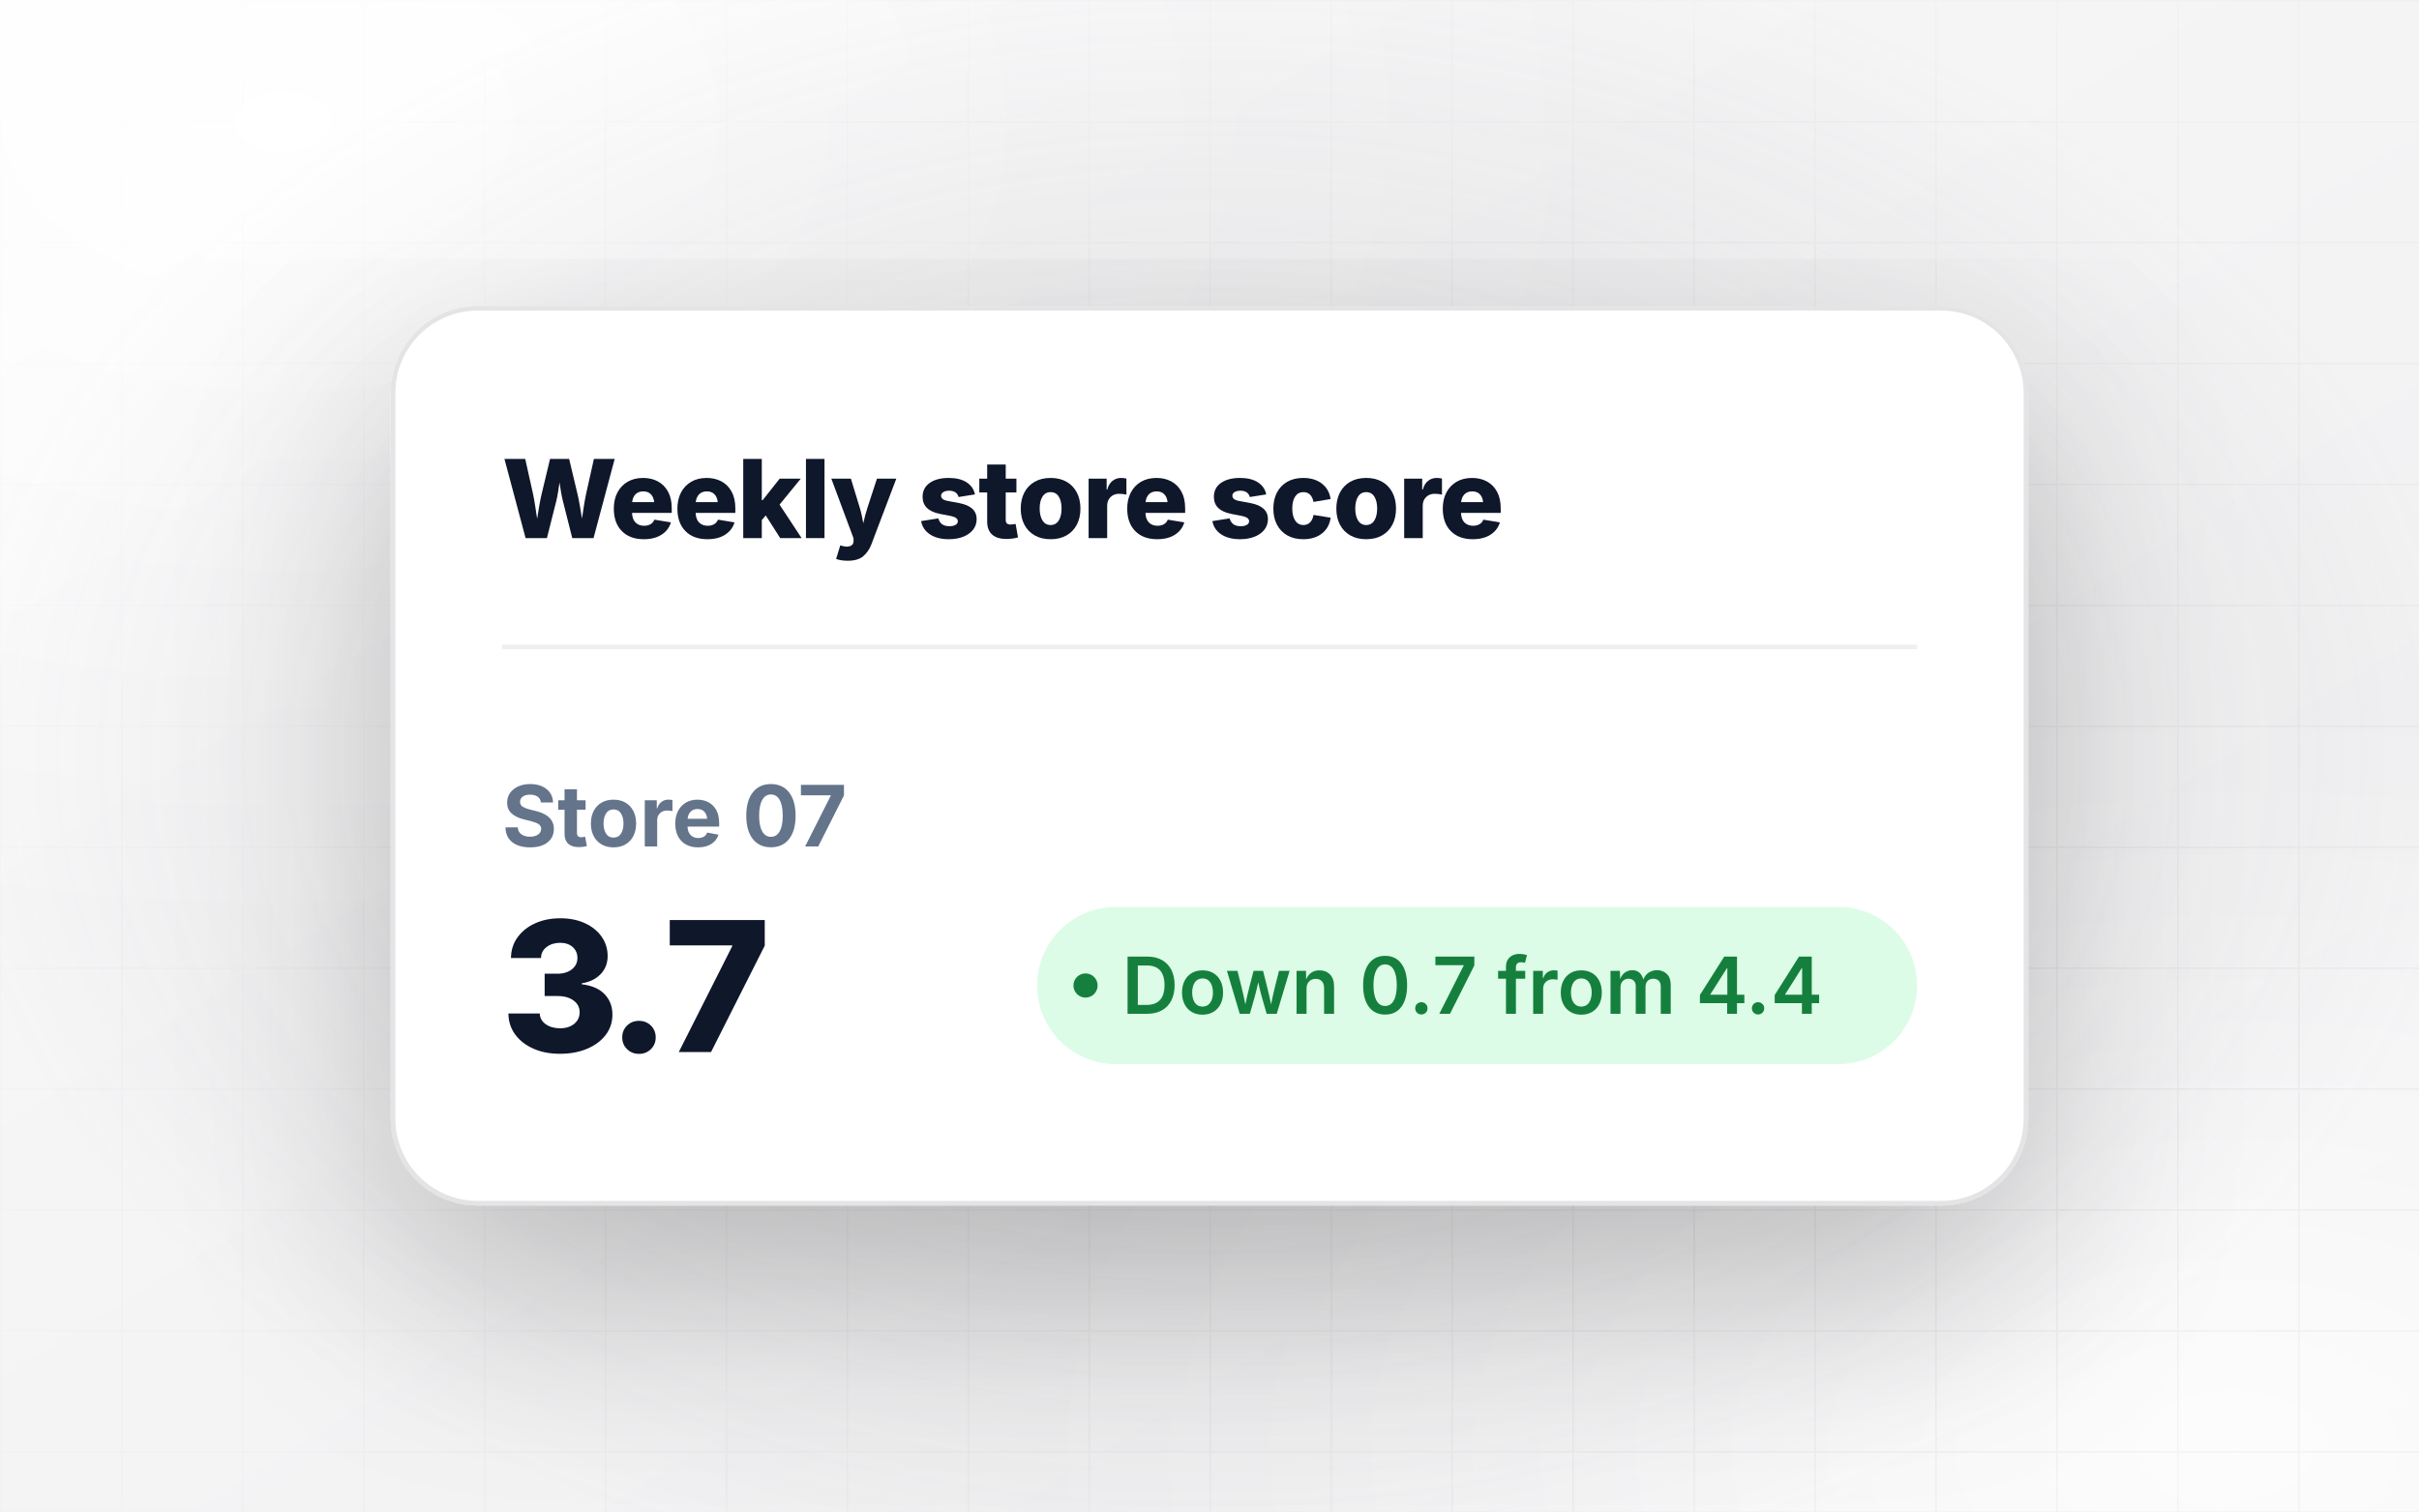
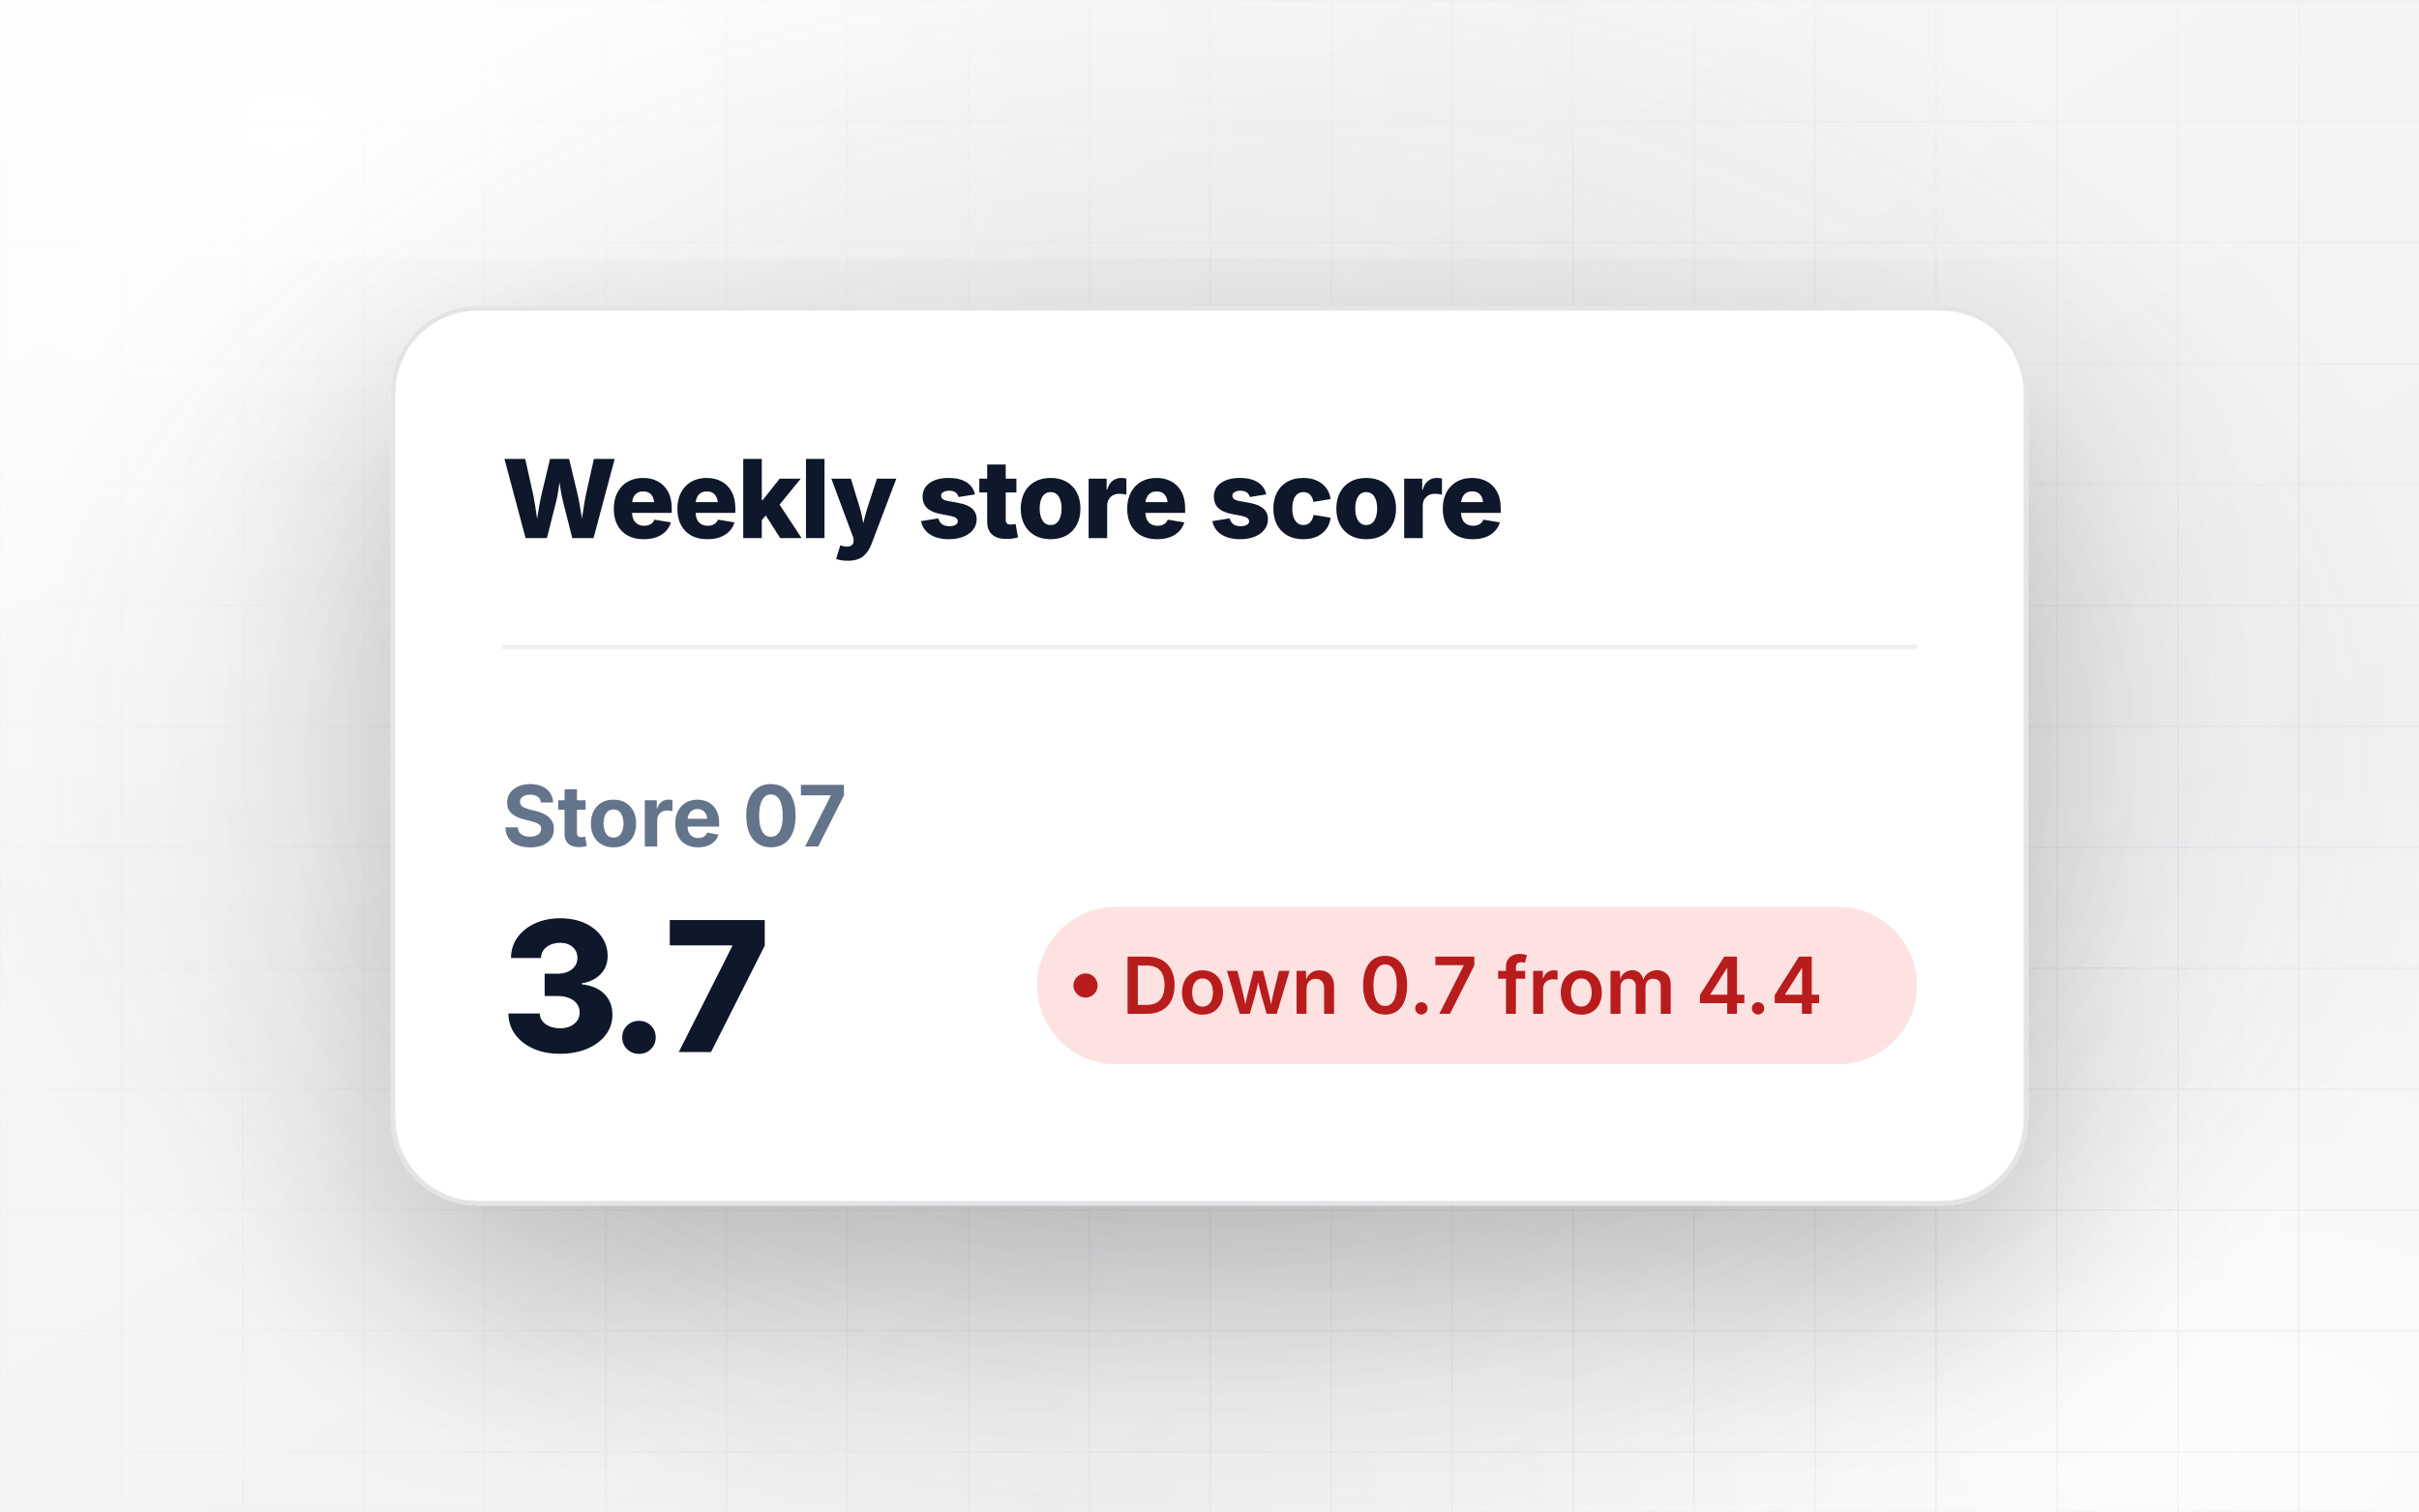
<svg xmlns="http://www.w3.org/2000/svg" xmlns:xlink="http://www.w3.org/1999/xlink" viewBox="0 0 800 500" width="800" height="500" role="img">
  <defs>
    <linearGradient id="bg" x1="0" y1="0" x2="1" y2="1">
      <stop offset="0" stop-color="#FAFAFA" />
      <stop offset="1" stop-color="#EEEEF0" />
    </linearGradient>
    <radialGradient id="glowA" cx="0.12" cy="0.08" r="0.55">
      <stop offset="0" stop-color="#FFFFFF" stop-opacity="0.95" />
      <stop offset="1" stop-color="#FFFFFF" stop-opacity="0" />
    </radialGradient>
    <radialGradient id="glowB" cx="0.92" cy="0.96" r="0.5">
      <stop offset="0" stop-color="#FFFFFF" stop-opacity="0.85" />
      <stop offset="1" stop-color="#FFFFFF" stop-opacity="0" />
    </radialGradient>
    <linearGradient id="gAcc" x1="0" y1="0" x2="1" y2="1">
      <stop offset="0" stop-color="#C2410C" />
      <stop offset="1" stop-color="#9A3412" />
    </linearGradient>
    <linearGradient id="gStroke" x1="0" y1="0" x2="1" y2="0">
      <stop offset="0" stop-color="#FDBA74" />
      <stop offset="1" stop-color="#FB923C" />
    </linearGradient>
    <pattern id="grid" width="40" height="40" patternUnits="userSpaceOnUse">
      <path d="M40 0H0V40" fill="none" stroke="#52525B" stroke-opacity="0.07" stroke-width="1" />
    </pattern>
    <radialGradient id="fade" cx="0.5" cy="0.45" r="0.65">
      <stop offset="0" stop-color="#fff" stop-opacity="1" />
      <stop offset="1" stop-color="#fff" stop-opacity="0" />
    </radialGradient>
    <mask id="gridMask">
      <rect width="1200" height="800" fill="url(#fade)" />
    </mask>
    <filter id="e1" x="-10%" y="-10%" width="120%" height="140%">
      <feDropShadow dx="0" dy="1" stdDeviation="1.2" flood-color="#0F172A" flood-opacity="0.07" />
      <feDropShadow dx="0" dy="12" stdDeviation="18" flood-color="#18181B" flood-opacity="0.08" />
    </filter>
    <filter id="e2" x="-15%" y="-15%" width="130%" height="160%">
      <feDropShadow dx="0" dy="2" stdDeviation="3" flood-color="#0F172A" flood-opacity="0.10" />
      <feDropShadow dx="0" dy="28" stdDeviation="34" flood-color="#18181B" flood-opacity="0.20" />
    </filter>
    <radialGradient id="spot" cx="0.5" cy="0.5" r="0.5">
      <stop offset="0" stop-color="#71717A" stop-opacity="0.24" />
      <stop offset="1" stop-color="#71717A" stop-opacity="0" />
    </radialGradient>
    <path id="g800_W" d="M445 0 47 1490H438L585 831Q607 726 625.5 604.0Q644 482 662 363Q681 482 701.5 604.0Q722 726 747 831L905 1490H1264L1421 831Q1446 727 1466.0 606.0Q1486 485 1506 367Q1523 485 1542.0 606.0Q1561 727 1583 831L1730 1490H2121L1723 0H1323L1149 688Q1128 770 1112.5 861.0Q1097 952 1083 1047Q1069 954 1055.0 863.0Q1041 772 1020 688L846 0Z" />
    <path id="g800_e" d="M636 -21Q373 -21 222.5 132.5Q72 286 72 555Q72 727 139.5 857.0Q207 987 331.0 1059.5Q455 1132 623 1132Q780 1132 901.5 1066.5Q1023 1001 1092.5 873.5Q1162 746 1162 562V474H415Q420 353 481.5 292.5Q543 232 642 232Q712 232 763.0 261.5Q814 291 835 347L1146 296Q1104 151 971.5 65.0Q839 -21 636 -21ZM417 677H831Q821 772 769.0 825.5Q717 879 626 879Q534 879 480.5 824.5Q427 770 417 677Z" />
    <path id="g800_k" d="M115 0V1490H464V714H480L800 1118H1197L798 630L1213 0H810L538 427L464 339V0Z" />
    <path id="g800_l" d="M464 1490V0H115V1490Z" />
    <path id="g800_y" d="M112 -392 190 -137 234 -149Q328 -174 386.0 -146.0Q444 -118 440 -49L439 -2L22 1118H390L557 571Q579 499 594.0 427.0Q609 355 623 280Q640 356 659.0 428.0Q678 500 701 571L880 1118H1244L775 -118Q724 -254 623.0 -340.0Q522 -426 334 -426Q199 -426 112 -392Z" />
    <path id="g800_s" d="M586 -21Q371 -21 232.5 69.5Q94 160 65 320L389 371Q410 298 460.0 261.0Q510 224 599 224Q672 224 714.0 249.5Q756 275 756 317Q756 390 619 417L424 455Q93 518 93 777Q93 944 226.5 1038.0Q360 1132 585 1132Q795 1132 922.0 1049.0Q1049 966 1078 822L770 773Q736 892 591 892Q528 892 484.5 866.5Q441 841 441 798Q441 764 468.0 738.5Q495 713 567 699L781 659Q1110 597 1110 357Q1110 242 1042.5 157.0Q975 72 857.0 25.5Q739 -21 586 -21Z" />
    <path id="g800_t" d="M718 1118V859H517V342Q517 255 606 255Q624 255 656.5 259.5Q689 264 703 267L748 13Q689 -4 634.0 -10.0Q579 -16 530 -16Q352 -16 260.0 67.5Q168 151 168 311V859H20V1118H168V1384H517V1118Z" />
    <path id="g800_o" d="M634 -21Q459 -21 333.0 51.5Q207 124 139.5 253.5Q72 383 72 555Q72 727 139.5 857.0Q207 987 333.0 1059.5Q459 1132 634 1132Q809 1132 934.5 1059.5Q1060 987 1127.5 857.0Q1195 727 1195 555Q1195 383 1127.5 253.5Q1060 124 934.5 51.5Q809 -21 634 -21ZM634 246Q734 246 787.0 331.5Q840 417 840 557Q840 697 787.0 781.0Q734 865 634 865Q534 865 481.0 781.0Q428 697 428 557Q428 417 481.0 331.5Q534 246 634 246Z" />
    <path id="g800_r" d="M115 0V1118H454V914H466Q496 1024 565.5 1078.0Q635 1132 727 1132Q778 1132 826 1120V816Q801 825 760.5 829.5Q720 834 688 834Q591 834 527.5 772.0Q464 710 464 610V0Z" />
    <path id="g800_c" d="M634 -21Q459 -21 333.0 51.5Q207 124 139.5 253.5Q72 383 72 555Q72 727 139.5 857.0Q207 987 333.0 1059.5Q459 1132 634 1132Q848 1132 985.5 1025.0Q1123 918 1149 735L827 681Q810 769 762.5 817.0Q715 865 638 865Q538 865 483.0 783.5Q428 702 428 557Q428 413 483.0 329.5Q538 246 638 246Q715 246 763.5 296.0Q812 346 828 436L1150 384Q1124 196 987.0 87.5Q850 -21 634 -21Z" />
    <path id="g700_S" d="M681 -22Q412 -22 251.5 101.5Q91 225 85 462H382Q390 349 472.5 292.5Q555 236 678 236Q800 236 874.5 288.5Q949 341 949 426Q949 503 881.5 544.0Q814 585 692 615L528 656Q339 702 232.0 800.5Q125 899 125 1061Q125 1196 197.5 1297.0Q270 1398 396.5 1454.0Q523 1510 685 1510Q850 1510 973.0 1453.5Q1096 1397 1165.0 1296.5Q1234 1196 1236 1065H941Q933 1155 864.5 1204.0Q796 1253 682 1253Q565 1253 501.5 1204.5Q438 1156 438 1081Q438 998 509.5 957.0Q581 916 676 893L811 860Q936 831 1037.0 776.5Q1138 722 1197.0 635.5Q1256 549 1256 424Q1256 221 1104.5 99.5Q953 -22 681 -22Z" />
    <path id="g700_t" d="M683 1118V889H474V327Q474 223 576 223Q593 223 623.5 227.5Q654 232 671 236L714 11Q664 -4 614.5 -10.0Q565 -16 520 -16Q352 -16 263.0 65.5Q174 147 174 301V889H20V1118H174V1384H474V1118Z" />
    <path id="g700_o" d="M628 -22Q460 -22 337.0 50.5Q214 123 147.5 252.5Q81 382 81 554Q81 727 147.5 857.0Q214 987 337.0 1059.5Q460 1132 628 1132Q796 1132 919.0 1059.5Q1042 987 1108.5 857.0Q1175 727 1175 554Q1175 382 1108.5 252.5Q1042 123 919.0 50.5Q796 -22 628 -22ZM628 214Q748 214 809.0 311.0Q870 408 870 555Q870 703 809.0 799.5Q748 896 628 896Q508 896 447.5 799.5Q387 703 387 555Q387 408 447.5 311.0Q508 214 628 214Z" />
    <path id="g700_r" d="M128 0V1118H418V923H430Q461 1026 533.5 1079.5Q606 1133 700 1133Q751 1133 797 1123V855Q777 861 738.5 865.5Q700 870 667 870Q563 870 495.5 805.0Q428 740 428 636V0Z" />
    <path id="g700_e" d="M633 -22Q462 -22 338.0 48.0Q214 118 147.5 247.0Q81 376 81 553Q81 726 147.5 856.0Q214 986 334.5 1059.0Q455 1132 618 1132Q764 1132 883.0 1070.0Q1002 1008 1072.5 882.0Q1143 756 1143 565V481H378Q383 344 454.0 274.0Q525 204 638 204Q717 204 773.5 237.5Q830 271 854 336L1126 285Q1085 146 956.5 62.0Q828 -22 633 -22ZM380 669H854Q843 778 784.0 842.0Q725 906 621 906Q513 906 451.0 839.5Q389 773 380 669Z" />
    <path id="g700_zero" d="M690 -20Q408 -20 251.0 181.0Q94 382 94 744Q94 1106 251.5 1308.0Q409 1510 690 1510Q972 1510 1129.5 1307.5Q1287 1105 1287 744Q1287 382 1130.0 181.0Q973 -20 690 -20ZM690 233Q828 233 902.0 366.0Q976 499 976 744Q976 990 902.0 1124.0Q828 1258 690 1258Q553 1258 479.0 1123.5Q405 989 405 744Q405 499 478.5 366.0Q552 233 690 233Z" />
    <path id="g700_seven" d="M177 0 797 1228V1238H75V1490H1116V1234L494 0Z" />
    <path id="g800_three_tf" d="M654 -20Q485 -20 354.5 38.0Q224 96 149.0 198.5Q74 301 73 435H427Q429 360 494.0 314.0Q559 268 657 268Q754 268 815.5 318.0Q877 368 877 449Q877 530 809.0 581.0Q741 632 627 632H482V884H627Q726 884 789.0 933.5Q852 983 852 1062Q852 1138 798.0 1185.5Q744 1233 658 1233Q567 1233 504.5 1186.0Q442 1139 441 1061H102Q103 1193 175.5 1294.0Q248 1395 373.5 1452.5Q499 1510 659 1510Q817 1510 937.5 1454.0Q1058 1398 1125.5 1301.5Q1193 1205 1193 1084Q1193 959 1111.5 877.0Q1030 795 901 776V765Q1072 744 1159.5 652.0Q1247 560 1247 422Q1247 293 1171.5 193.5Q1096 94 962.0 37.0Q828 -20 654 -20Z" />
    <path id="g800_period_tf" d="M276 -21Q196 -21 141.5 32.5Q87 86 87 165Q87 245 141.5 298.5Q196 352 276 352Q356 352 410.5 298.5Q465 245 465 165Q465 86 410.5 32.5Q356 -21 276 -21Z" />
    <path id="g800_seven_tf" d="M227 0 830 1195V1204H125V1490H1197V1201L591 0Z" />
    <path id="g600_D" d="M654 0H150V1490H664Q886 1490 1045.5 1400.5Q1205 1311 1290.0 1144.5Q1375 978 1375 747Q1375 514 1289.5 346.5Q1204 179 1042.5 89.5Q881 0 654 0ZM417 231H641Q1112 231 1112 747Q1112 1259 648 1259H417Z" />
    <path id="g600_o" d="M623 -23Q460 -23 340.0 49.5Q220 122 154.5 251.5Q89 381 89 553Q89 727 154.5 857.5Q220 988 340.0 1060.0Q460 1132 623 1132Q786 1132 906.0 1060.0Q1026 988 1092.0 857.5Q1158 727 1158 553Q1158 381 1092.0 251.5Q1026 122 906.0 49.5Q786 -23 623 -23ZM623 188Q714 188 774.0 237.0Q834 286 864.0 369.0Q894 452 894 554Q894 657 864.0 740.0Q834 823 774.0 872.0Q714 921 623 921Q533 921 473.0 872.0Q413 823 383.5 740.0Q354 657 354 554Q354 452 383.5 369.0Q413 286 473.0 237.0Q533 188 623 188Z" />
    <path id="g600_w" d="M377 0 44 1118H318L428 680Q449 588 474.5 480.5Q500 373 524 246Q548 370 574.0 477.5Q600 585 624 680L737 1118H985L1095 680Q1117 587 1143.0 479.5Q1169 372 1194 246Q1217 371 1241.5 478.5Q1266 586 1289 680L1399 1118H1675L1341 0H1078L947 456Q924 536 902.0 630.5Q880 725 859 819Q838 725 815.5 630.0Q793 535 771 456L640 0Z" />
    <path id="g600_n" d="M398 655V0H138V1118H384L387 895Q487 1132 733 1132Q906 1132 1010.5 1022.0Q1115 912 1115 711V0H855V671Q855 783 797.0 847.0Q739 911 637 911Q533 911 465.5 844.0Q398 777 398 655Z" />
    <path id="g600_zero" d="M676 -20Q404 -20 253.5 180.5Q103 381 103 744Q103 1106 254.0 1308.0Q405 1510 676 1510Q946 1510 1097.0 1308.0Q1248 1106 1248 744Q1248 381 1097.5 180.5Q947 -20 676 -20ZM676 204Q822 204 900.5 345.0Q979 486 979 744Q979 1003 900.5 1145.0Q822 1287 676 1287Q530 1287 451.0 1144.5Q372 1002 372 744Q372 486 450.5 345.0Q529 204 676 204Z" />
    <path id="g600_period" d="M326 -17Q259 -17 212.5 29.0Q166 75 166 143Q166 210 212.5 256.0Q259 302 326 302Q394 302 440.5 256.0Q487 210 487 143Q487 75 440.5 29.0Q394 -17 326 -17Z" />
    <path id="g600_seven" d="M185 0 819 1256V1266H83V1490H1097V1260L463 0Z" />
    <path id="g600_f" d="M726 1118V914H484V0H225V914H20V1118H225V1225Q225 1336 272.0 1410.5Q319 1485 397.5 1522.5Q476 1560 572 1560Q641 1560 694.0 1549.0Q747 1538 772 1529L719 1327Q702 1332 677.5 1337.5Q653 1343 620 1343Q547 1343 515.5 1307.0Q484 1271 484 1205V1118Z" />
    <path id="g600_r" d="M138 0V1118H390V931H402Q432 1028 507.0 1080.5Q582 1133 678 1133Q728 1133 773 1126V887Q757 891 721.0 895.5Q685 900 650 900Q541 900 469.5 832.5Q398 765 398 658V0Z" />
    <path id="g600_m" d="M138 0V1118H382L390 905Q434 1024 520.5 1080.0Q607 1136 707 1136Q921 1136 994 893Q1039 1014 1136.0 1075.0Q1233 1136 1351 1136Q1502 1136 1604.0 1038.0Q1706 940 1706 754V0H1446V714Q1446 818 1389.0 866.0Q1332 914 1252 914Q1157 914 1103.0 855.0Q1049 796 1049 702V0H795V726Q795 811 742.0 862.5Q689 914 606 914Q520 914 459.0 855.5Q398 797 398 685V0Z" />
    <path id="g600_four" d="M107 277V490L740 1490H1072V497H1264V277H1072V0H816V277ZM821 497V1186H809L380 509V497Z" />
  </defs>
  <style>
.pulse{transform-box:fill-box;transform-origin:center;animation:pulse 2.4s cubic-bezier(.2,.7,.3,1) infinite}
@keyframes pulse{0%{transform:scale(1);opacity:.30}75%{transform:scale(2.1);opacity:0}100%{transform:scale(2.1);opacity:0}}
.caret{animation:blink 1.1s steps(1) infinite}
@keyframes blink{0%,55%{opacity:1}56%,100%{opacity:0}}
.press{transform-box:fill-box;transform-origin:0 0;animation:press 3.2s ease-in-out infinite}
@keyframes press{0%,58%,100%{transform:translate(0,0) scale(1)}66%{transform:translate(1.5px,2px) scale(.9)}74%{transform:translate(0,0) scale(1)}}
.ripple{transform-box:fill-box;transform-origin:center;opacity:0;animation:ripple 3.2s ease-out infinite}
@keyframes ripple{0%,62%{opacity:0;transform:scale(.4)}68%{opacity:.5}100%{opacity:0;transform:scale(2.4)}}
.sweep{animation:sweep 4.8s cubic-bezier(.45,0,.2,1) infinite}
@keyframes sweep{0%{transform:translateY(-470px);opacity:0}8%{opacity:1}72%{transform:translateY(0);opacity:1}100%{transform:translateY(0);opacity:1}}
.ring{transform-box:fill-box;transform-origin:50% 12%;animation:ring 4s ease-in-out infinite}
@keyframes ring{0%,70%,100%{transform:rotate(0)}74%{transform:rotate(14deg)}78%{transform:rotate(-12deg)}82%{transform:rotate(8deg)}86%{transform:rotate(-4deg)}90%{transform:rotate(0)}}
.glow{animation:glow 2.6s ease-in-out infinite}
@keyframes glow{0%,100%{opacity:1}50%{opacity:.45}}
.float{animation:float 6s ease-in-out infinite}
@keyframes float{0%,100%{transform:translateY(0)}50%{transform:translateY(-6px)}}
@media (prefers-reduced-motion: reduce){*{animation:none!important}}
</style>
  <rect width="800" height="500" fill="url(#bg)" />
  <rect width="800" height="500" fill="url(#glowA)" />
  <rect width="800" height="500" fill="url(#glowB)" />
  <rect width="800" height="500" fill="url(#grid)" mask="url(#gridMask)" />
  <ellipse cx="400.0" cy="250.0" rx="421.2" ry="281.2" fill="url(#spot)" />
  <rect x="130" y="102" width="540" height="296" rx="28" fill="#fff" stroke="#E4E4E7" stroke-width="1.5" filter="url(#e2)" />
  <g>
    <use href="#g800_W" xlink:href="#g800_W" transform="translate(166.00 178.00) scale(0.01758 -0.01758)" fill="#0F172A" />
    <use href="#g800_e" xlink:href="#g800_e" transform="translate(201.73 178.00) scale(0.01758 -0.01758)" fill="#0F172A" />
    <use href="#g800_e" xlink:href="#g800_e" transform="translate(222.76 178.00) scale(0.01758 -0.01758)" fill="#0F172A" />
    <use href="#g800_k" xlink:href="#g800_k" transform="translate(243.78 178.00) scale(0.01758 -0.01758)" fill="#0F172A" />
    <use href="#g800_l" xlink:href="#g800_l" transform="translate(264.52 178.00) scale(0.01758 -0.01758)" fill="#0F172A" />
    <use href="#g800_y" xlink:href="#g800_y" transform="translate(274.55 178.00) scale(0.01758 -0.01758)" fill="#0F172A" />
    <use href="#g800_s" xlink:href="#g800_s" transform="translate(303.48 178.00) scale(0.01758 -0.01758)" fill="#0F172A" />
    <use href="#g800_t" xlink:href="#g800_t" transform="translate(323.52 178.00) scale(0.01758 -0.01758)" fill="#0F172A" />
    <use href="#g800_o" xlink:href="#g800_o" transform="translate(336.31 178.00) scale(0.01758 -0.01758)" fill="#0F172A" />
    <use href="#g800_r" xlink:href="#g800_r" transform="translate(358.00 178.00) scale(0.01758 -0.01758)" fill="#0F172A" />
    <use href="#g800_e" xlink:href="#g800_e" transform="translate(371.52 178.00) scale(0.01758 -0.01758)" fill="#0F172A" />
    <use href="#g800_s" xlink:href="#g800_s" transform="translate(399.81 178.00) scale(0.01758 -0.01758)" fill="#0F172A" />
    <use href="#g800_c" xlink:href="#g800_c" transform="translate(419.85 178.00) scale(0.01758 -0.01758)" fill="#0F172A" />
    <use href="#g800_o" xlink:href="#g800_o" transform="translate(440.68 178.00) scale(0.01758 -0.01758)" fill="#0F172A" />
    <use href="#g800_r" xlink:href="#g800_r" transform="translate(462.36 178.00) scale(0.01758 -0.01758)" fill="#0F172A" />
    <use href="#g800_e" xlink:href="#g800_e" transform="translate(475.88 178.00) scale(0.01758 -0.01758)" fill="#0F172A" />
  </g>
  <line x1="166" y1="214" x2="634" y2="214" stroke="#EFEFF1" stroke-width="1.5" />
  <g>
    <use href="#g700_S" xlink:href="#g700_S" transform="translate(166.00 280.00) scale(0.01367 -0.01367)" fill="#64748B" />
    <use href="#g700_t" xlink:href="#g700_t" transform="translate(184.33 280.00) scale(0.01367 -0.01367)" fill="#64748B" />
    <use href="#g700_o" xlink:href="#g700_o" transform="translate(194.31 280.00) scale(0.01367 -0.01367)" fill="#64748B" />
    <use href="#g700_r" xlink:href="#g700_r" transform="translate(211.49 280.00) scale(0.01367 -0.01367)" fill="#64748B" />
    <use href="#g700_e" xlink:href="#g700_e" transform="translate(222.21 280.00) scale(0.01367 -0.01367)" fill="#64748B" />
    <use href="#g700_zero" xlink:href="#g700_zero" transform="translate(245.52 280.00) scale(0.01367 -0.01367)" fill="#64748B" />
    <use href="#g700_seven" xlink:href="#g700_seven" transform="translate(263.85 280.00) scale(0.01367 -0.01367)" fill="#64748B" />
  </g>
  <g>
    <use href="#g800_three_tf" xlink:href="#g800_three_tf" transform="translate(166.00 348.00) scale(0.0293 -0.0293)" fill="#0F172A" />
    <use href="#g800_period_tf" xlink:href="#g800_period_tf" transform="translate(203.23 348.00) scale(0.0293 -0.0293)" fill="#0F172A" />
    <use href="#g800_seven_tf" xlink:href="#g800_seven_tf" transform="translate(217.84 348.00) scale(0.0293 -0.0293)" fill="#0F172A" />
  </g>
-   <rect x="343" y="300" width="291" height="52" rx="26.0" fill="#DCFCE7" />
-   <circle cx="359" cy="326.0" r="4" fill="#15803D" />
+   <rect x="343" y="300" width="291" height="52" rx="26.0" fill="#FEE2E2" />
+   <circle cx="359" cy="326.0" r="4" fill="#B91C1C" />
  <g>
-     <use href="#g600_D" xlink:href="#g600_D" transform="translate(371.00 335.36) scale(0.0127 -0.0127)" fill="#15803D" />
-     <use href="#g600_o" xlink:href="#g600_o" transform="translate(389.78 335.36) scale(0.0127 -0.0127)" fill="#15803D" />
-     <use href="#g600_w" xlink:href="#g600_w" transform="translate(405.21 335.36) scale(0.0127 -0.0127)" fill="#15803D" />
-     <use href="#g600_n" xlink:href="#g600_n" transform="translate(427.04 335.36) scale(0.0127 -0.0127)" fill="#15803D" />
-     <use href="#g600_zero" xlink:href="#g600_zero" transform="translate(449.50 335.36) scale(0.0127 -0.0127)" fill="#15803D" />
-     <use href="#g600_period" xlink:href="#g600_period" transform="translate(465.92 335.36) scale(0.0127 -0.0127)" fill="#15803D" />
-     <use href="#g600_seven" xlink:href="#g600_seven" transform="translate(473.65 335.36) scale(0.0127 -0.0127)" fill="#15803D" />
-     <use href="#g600_f" xlink:href="#g600_f" transform="translate(495.19 335.36) scale(0.0127 -0.0127)" fill="#15803D" />
-     <use href="#g600_r" xlink:href="#g600_r" transform="translate(505.29 335.36) scale(0.0127 -0.0127)" fill="#15803D" />
-     <use href="#g600_o" xlink:href="#g600_o" transform="translate(515.04 335.36) scale(0.0127 -0.0127)" fill="#15803D" />
-     <use href="#g600_m" xlink:href="#g600_m" transform="translate(530.87 335.36) scale(0.0127 -0.0127)" fill="#15803D" />
-     <use href="#g600_four" xlink:href="#g600_four" transform="translate(560.83 335.36) scale(0.0127 -0.0127)" fill="#15803D" />
-     <use href="#g600_period" xlink:href="#g600_period" transform="translate(577.27 335.36) scale(0.0127 -0.0127)" fill="#15803D" />
-     <use href="#g600_four" xlink:href="#g600_four" transform="translate(585.56 335.36) scale(0.0127 -0.0127)" fill="#15803D" />
+     <use href="#g600_D" xlink:href="#g600_D" transform="translate(371.00 335.36) scale(0.0127 -0.0127)" fill="#B91C1C" />
+     <use href="#g600_o" xlink:href="#g600_o" transform="translate(389.78 335.36) scale(0.0127 -0.0127)" fill="#B91C1C" />
+     <use href="#g600_w" xlink:href="#g600_w" transform="translate(405.21 335.36) scale(0.0127 -0.0127)" fill="#B91C1C" />
+     <use href="#g600_n" xlink:href="#g600_n" transform="translate(427.04 335.36) scale(0.0127 -0.0127)" fill="#B91C1C" />
+     <use href="#g600_zero" xlink:href="#g600_zero" transform="translate(449.50 335.36) scale(0.0127 -0.0127)" fill="#B91C1C" />
+     <use href="#g600_period" xlink:href="#g600_period" transform="translate(465.92 335.36) scale(0.0127 -0.0127)" fill="#B91C1C" />
+     <use href="#g600_seven" xlink:href="#g600_seven" transform="translate(473.65 335.36) scale(0.0127 -0.0127)" fill="#B91C1C" />
+     <use href="#g600_f" xlink:href="#g600_f" transform="translate(495.19 335.36) scale(0.0127 -0.0127)" fill="#B91C1C" />
+     <use href="#g600_r" xlink:href="#g600_r" transform="translate(505.29 335.36) scale(0.0127 -0.0127)" fill="#B91C1C" />
+     <use href="#g600_o" xlink:href="#g600_o" transform="translate(515.04 335.36) scale(0.0127 -0.0127)" fill="#B91C1C" />
+     <use href="#g600_m" xlink:href="#g600_m" transform="translate(530.87 335.36) scale(0.0127 -0.0127)" fill="#B91C1C" />
+     <use href="#g600_four" xlink:href="#g600_four" transform="translate(560.83 335.36) scale(0.0127 -0.0127)" fill="#B91C1C" />
+     <use href="#g600_period" xlink:href="#g600_period" transform="translate(577.27 335.36) scale(0.0127 -0.0127)" fill="#B91C1C" />
+     <use href="#g600_four" xlink:href="#g600_four" transform="translate(585.56 335.36) scale(0.0127 -0.0127)" fill="#B91C1C" />
  </g>
</svg>
